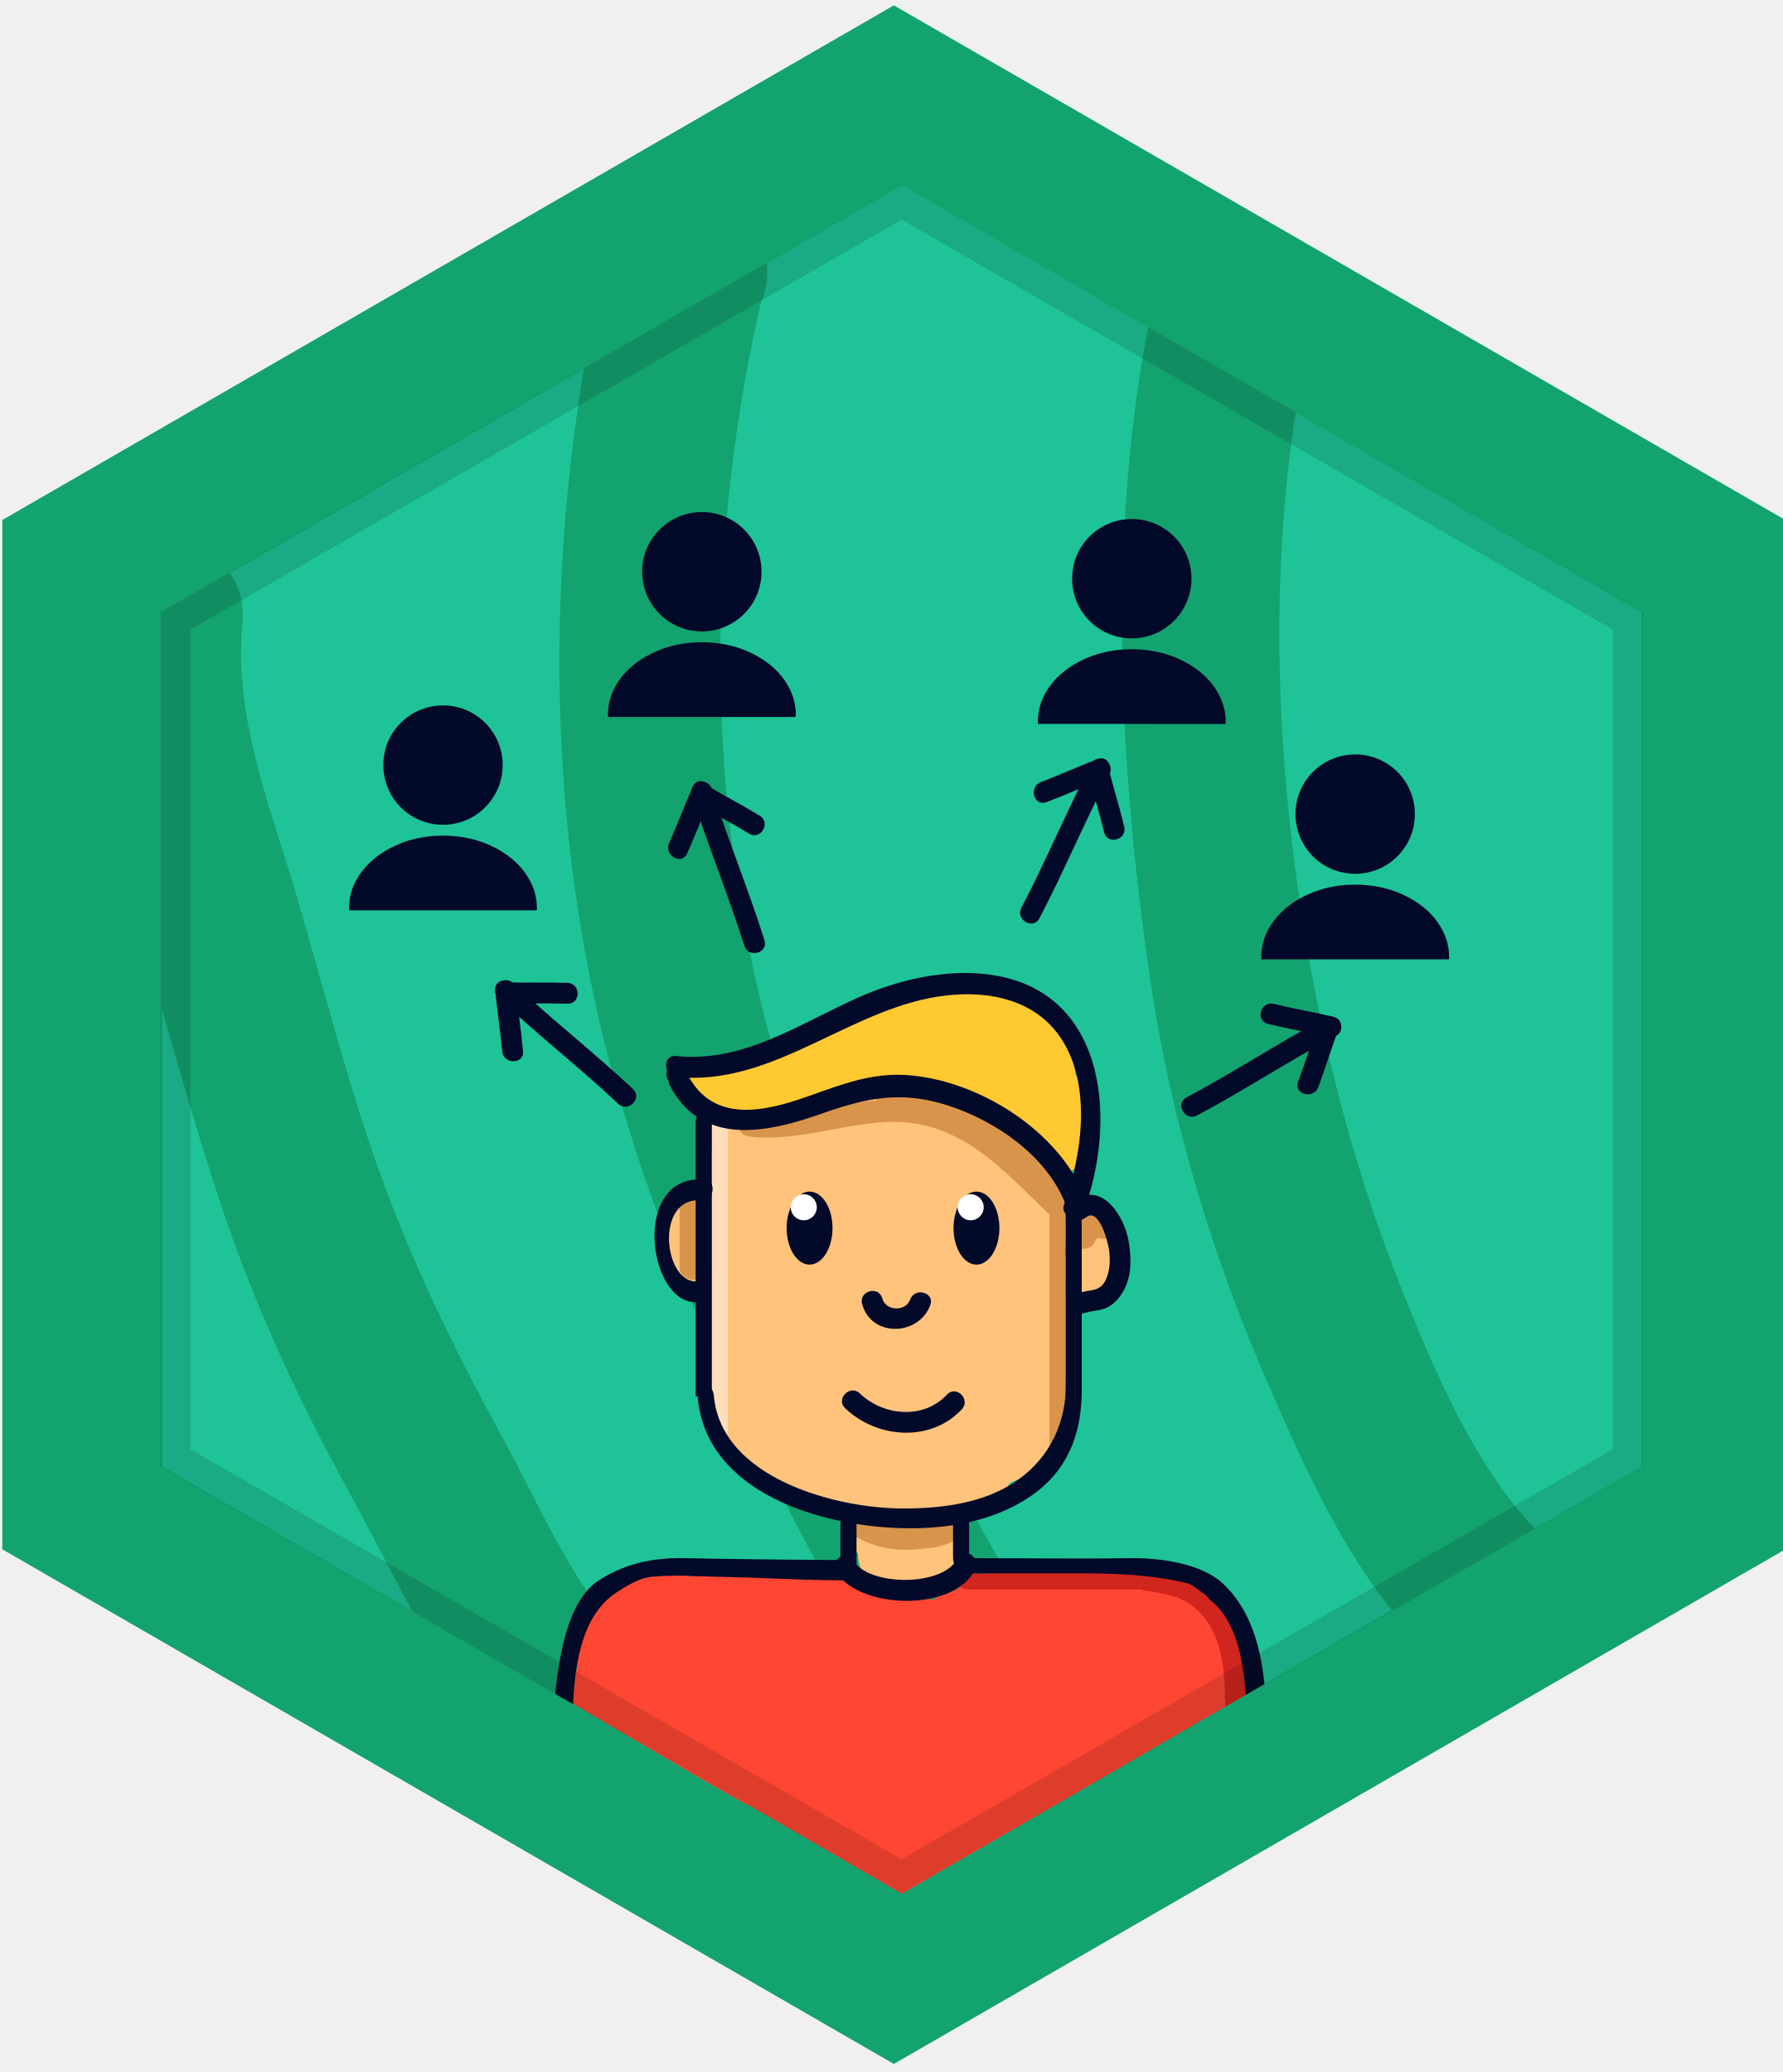
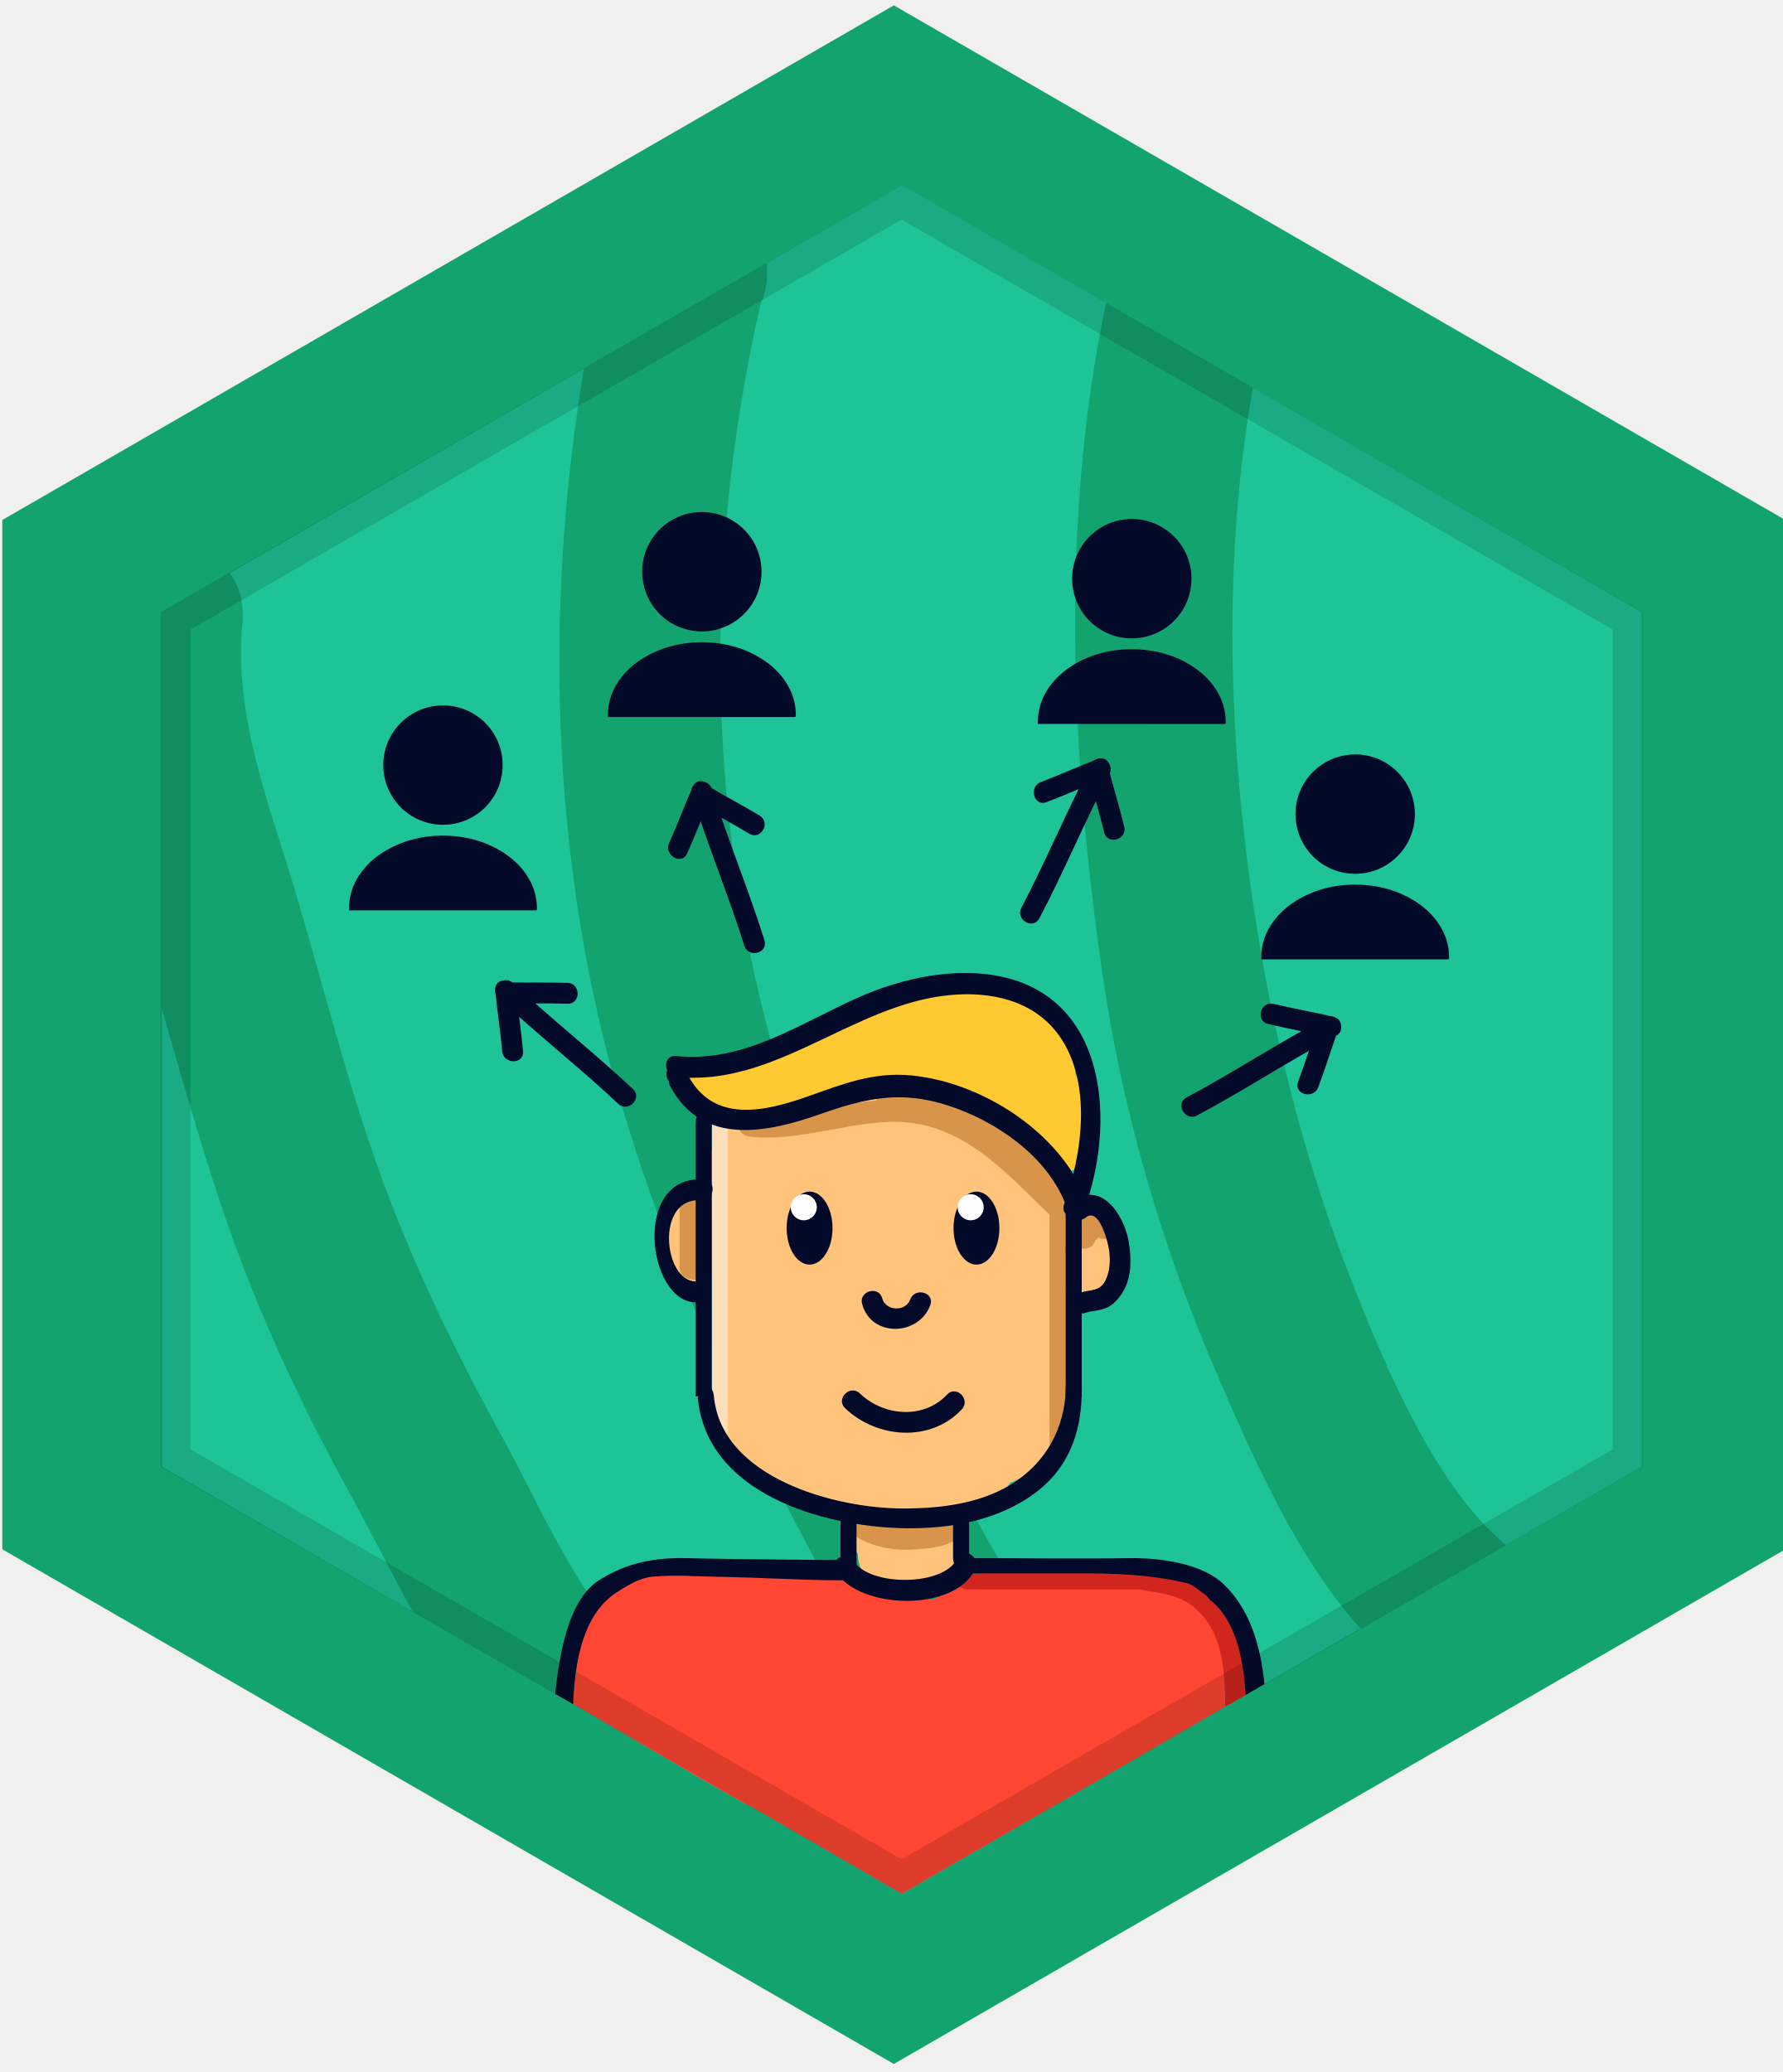
<svg xmlns="http://www.w3.org/2000/svg" version="1.1" id="Layer_11" x="0px" y="0px" width="110.833px" height="128.833px" viewBox="8.75 -8.833 110.833 128.833" enable-background="new 8.75 -8.833 110.833 128.833" xml:space="preserve">
  <polygon fill="#13A36F" points="119.744,87.5 64.319,119.5 8.893,87.5 8.893,23.5 64.319,-8.5 119.744,23.5 " />
  <polygon fill="#1EC498" points="110.82,29.23 110.82,82.36 100.39,88.38 100.15,88.5 100.02,88.56 99.91,88.62 98.82,89.24   96.92,90.34 96.82,90.4 95.82,90.98 91.82,93.29 87.82,95.61 87.36,95.88 86.96,96.11 86.82,96.19 86.53,96.36 86.35,96.46   86.2,96.55 84.93,97.28 82.82,98.5 79.82,100.24 79.46,100.45 77.82,101.4 76.45,102.19 75.28,102.87 72.82,104.29 70.82,105.45   69.87,106 69.82,106.03 68.82,106.6 68.37,106.86 67.82,107.18 64.82,108.92 64.45,108.71 60.9,106.65 58.19,105.08 58.05,105   55.8,103.7 55.79,103.69 55.33,103.43 55.03,103.3 51.82,101.48 51.82,101.47 46.75,98.5 45.05,97.5 44.8,97.35 44.38,97.11   44.34,97.1 43.76,96.77 43.27,96.49 18.82,82.36 18.82,29.23 64.82,2.68 " />
-   <path fill="#13A36F" d="M81.942,6.752C81.862,6.846,81.78,6.94,81.7,7.033c-0.813,0.944-1.197,1.975-1.268,2.982  c-2.859,13.373-2.225,28.254-0.131,42.332c1.215,8.184,3.691,16.515,6.959,24.111c2.514,5.836,6.051,14.006,11.189,18.021  c5.018,3.92,12.146-3.104,7.07-7.071c-4.516-3.525-7.754-11.324-9.799-16.525c-2.67-6.791-4.582-14.002-5.777-21.191  c-2.084-12.518-2.449-25.84,0.354-38.074C91.343,7.063,85.405,2.731,81.942,6.752z" />
+   <path fill="#13A36F" d="M79.025,6.752c-0.08,0.094-0.162,0.188-0.242,0.281c-0.813,0.944-1.197,1.975-1.268,2.982  c-2.859,13.373-2.225,28.254-0.131,42.332c1.215,8.184,3.691,16.515,6.959,24.111c2.514,5.836,6.051,14.006,11.189,18.021  c5.018,3.92,12.146-3.104,7.07-7.071c-4.516-3.525-7.754-11.324-9.799-16.525c-2.67-6.791-4.582-14.002-5.777-21.191  c-2.084-12.518-2.449-25.84,0.354-38.074C88.426,7.063,82.488,2.731,79.025,6.752z" />
  <path fill="#13A36F" d="M46.623,6.364c-4.181,17.392-4.331,36.446,0.789,53.578c2.713,9.081,6.512,17.718,10.894,26.104  c2.221,4.252,4.577,8.36,7.431,12.223c2.512,3.4,6.043,5.977,8.391,9.447c3.592,5.309,12.26,0.311,8.635-5.047  c-2.014-2.978-4.563-5.301-7.053-7.86c-2.934-3.017-5.07-6.978-7.072-10.64c-4.132-7.563-7.671-15.252-10.461-23.41  c-5.522-16.144-5.962-33.963-2.156-50.629c0.367-0.842,0.526-1.813,0.372-2.893c-0.042-0.292-0.083-0.583-0.125-0.875  C55.548,1.34,47.715,1.823,46.623,6.364z" />
  <path fill="#13A36F" d="M13.819,29.943c-0.568,6.041,1.384,11.859,3.12,17.563c1.911,6.281,3.552,12.65,5.65,18.871  c2.049,6.076,4.753,11.916,7.842,17.526c3.026,5.495,5.816,11.906,10.228,16.45c4.499,4.633,11.563-2.445,7.071-7.071  c-3.302-3.399-5.485-8.616-7.746-12.743c-2.995-5.467-5.661-10.938-7.752-16.82c-1.995-5.609-3.428-11.434-5.128-17.137  c-1.619-5.433-3.826-10.882-3.284-16.64C24.423,23.522,14.417,23.58,13.819,29.943z" />
  <path fill="#FFC37B" d="M72.422,62.113c-0.025-0.014-0.038-0.016-0.056-0.022c-0.009-0.01-0.011-0.016-0.021-0.028  c-0.58-0.668-1.705-0.592-2.296,0c-0.659,0.658-0.579,1.627,0,2.295c0.201,0.232,0.456,0.428,0.734,0.559  c0.798,0.38,1.743,0.229,2.22-0.582C73.422,63.62,73.223,62.491,72.422,62.113z" />
  <path fill="#FFC37B" d="M77.104,66.523c-0.197-0.037-0.365,0.014-0.498,0.104c-0.069-0.255-0.197-0.493-0.405-0.678  c-0.367-0.325-0.646-0.728-0.981-1.082c-0.287-0.306-0.681-0.452-1.078-0.466c-0.072-0.133-0.139-0.266-0.223-0.398  c-0.059-0.201-0.123-0.396-0.209-0.587c-0.137-0.304-0.475-0.368-0.756-0.274c-0.204-0.207-0.409-0.402-0.602-0.557  c-1.506-1.212-3.666-3.313-5.701-3.374c-1.254-0.037-2.447-0.5-3.683-0.379c-1.039,0.103-1.996,0.839-2.995,1.097  c-0.979,0.252-1.989,0.332-2.891,0.625c-0.316,0.025-0.633,0.047-0.955,0.057c-0.362,0.033-0.569,0.299-0.614,0.578  c-0.26-0.103-0.491-0.209-0.676-0.315c-0.446-0.259-1.081-0.19-1.362,0.271c-0.726,1.189-0.588,3.053-0.35,4.557  c-0.276-0.129-0.565-0.084-0.844,0.082c-1.208-0.23-1.882,0.879-2.016,1.979c-0.101,0.834-0.019,2.2,0.823,2.658  c0.191,0.221,0.456,0.378,0.813,0.436c0.344,0.056,0.703-0.084,0.798-0.453c0.134-0.521,0.123-1.006,0.043-1.537  c-0.099-0.67-0.016-1.238,0.101-1.863c0.067,0.016,0.133,0.016,0.196,0.003c0.023,0.04,0.051,0.076,0.084,0.112  c-0.043,1.646,0.086,3.335,0.044,4.984c-0.012,0.441,0.003,0.901,0.028,1.369c-0.003,0.154-0.005,0.309-0.008,0.461  c-0.018,1.243,0.303,2.694-0.01,3.908c-0.03,0.116-0.127,0.219-0.104,0.313C53.079,78.288,53,78.434,53,78.594v0.305  c0,0.519,0.312,0.918,0.616,1.188c0.266,0.795,0.75,1.519,1.142,2.306c0.194,0.392,0.689,0.379,0.986,0.162  c0.146,0.106,0.322,0.193,0.507,0.242c0.048,0.014,0.068,0.021,0.091,0.023c0.021,0.015,0.038,0.027,0.077,0.05  c0.073,0.04,0.155,0.046,0.231,0.073c0.671,0.619,1.445,0.968,2.345,1.125c0.578,0.326,1.199,0.525,1.875,0.729  c0.087,0.027,0.171,0.033,0.249,0.025c0.154,0.06,0.31,0.117,0.465,0.172c-0.073,0.1-0.116,0.221-0.108,0.365  c0.034,0.69,0.171,1.343,0.348,2.011c0.039,0.146,0.116,0.255,0.212,0.33c0.015,0.028,0.023,0.065,0.041,0.091  c0.039,0.859,0.349,1.618,1.285,1.469c0.018,0.006,0.029,0.018,0.05,0.023c0.556,0.135,1.304,0.429,1.979,0.441  c0.069,0.008,0.137,0.004,0.205-0.008c0.232-0.02,0.452-0.078,0.647-0.197c0.098,0.021,0.204,0.019,0.323-0.021  c0.313-0.104,0.564-0.229,0.774-0.365c0.339,0.016,0.706-0.258,0.728-0.639c0.01-0.164,0.01-0.327,0.012-0.491  c0.003-0.046,0.002-0.094,0.002-0.142c0-0.026,0.002-0.053,0.002-0.078c0.085-0.295,0.08-0.547,0.007-0.758  c0.382-0.59,0.56-1.483,0.412-2.19c0.067-0.043,0.134-0.086,0.199-0.128c0.241-0.053,0.479-0.113,0.718-0.186  c0.008,0.031,0.016,0.063,0.023,0.092c0.129,0.425,0.763,0.688,1.084,0.287c0.389-0.485,0.701-1.004,1.006-1.537  c0.59-0.223,1.154-0.494,1.613-0.965c0.174-0.18,0.322-0.365,0.455-0.555c0.15-0.078,0.291-0.174,0.398-0.312  c0.154-0.193,0.314-0.375,0.423-0.599c0.106-0.22,0.161-0.449,0.183-0.68c0.354-0.436,0.541-1.035,0.527-1.613  c-0.01-0.379-0.089-0.763-0.152-1.137c0.113,0.67,0.039-0.209,0.051-0.374c0.009-0.12,0.091-0.431,0.131-0.608  c0.109-0.475,0.509-0.986,0.26-1.367c0.081-1.393-0.4-2.739-0.427-4.139c0.297,0.418,0.774,0.705,1.308,0.68  c0.09-0.004,0.18-0.008,0.27-0.016c0.568,0.01,1.13-0.267,1.437-0.789c0.021-0.035,0.031-0.07,0.05-0.105  c0.072-0.053,0.139-0.127,0.189-0.229C78.82,69.441,78.639,66.813,77.104,66.523z M63.498,85.891  c-0.004,0.03-0.004,0.057-0.008,0.086c-0.036-0.015-0.071-0.025-0.107-0.035c-0.127-0.146-0.324-0.233-0.52-0.238  c-0.024-0.109-0.048-0.219-0.072-0.329c0.006,0.001,0.011,0.002,0.017,0.005c0.269,0.098,0.538,0.184,0.805,0.258  C63.56,85.704,63.516,85.784,63.498,85.891z M69.158,69.223c-0.063-0.054-0.137-0.088-0.215-0.117  c-0.229-0.252-0.463-0.498-0.702-0.74c0.048,0.02,0.094,0.041,0.141,0.06c0.154,0.058,0.29,0.054,0.404,0.009  c0.206,0.193,0.422,0.371,0.646,0.512C69.316,68.994,69.217,69.082,69.158,69.223z M75.684,68.591  c0.045-0.019,0.086-0.047,0.131-0.069c0,0.014,0,0.026,0,0.039C75.771,68.574,75.725,68.572,75.684,68.591z M75.652,68.605  c-0.289,0.129-0.533,0.33-0.707,0.588c-0.002-0.035-0.002-0.071-0.004-0.108c-0.004-0.136-0.01-0.267-0.014-0.397  C75.173,68.712,75.421,68.695,75.652,68.605z" />
  <path fill="#FFC931" d="M75.827,58.387c-0.027-0.166-0.104-0.281-0.203-0.357c-0.028-0.407-0.121-0.813-0.269-1.202  c-0.117-0.591-0.281-1.161-0.621-1.729c-0.182-0.306-0.476-0.371-0.726-0.284c-0.036-0.037-0.075-0.073-0.114-0.108  c0.02-0.128-0.002-0.27-0.078-0.418c-0.774-1.488-2.188-1.829-3.707-1.741c-0.74-0.206-1.547-0.283-2.559-0.13  c-1.324,0.2-2.625,0.519-3.95,0.735c-0.734,0.119-1.254,0.494-1.809,0.842c-0.414,0.169-0.823,0.37-1.238,0.602  c-0.278,0.155-0.352,0.442-0.291,0.699c-0.331,0.179-0.669,0.38-1.012,0.554c-0.561,0.047-1.076,0.153-1.616,0.476  c-0.082,0.05-0.141,0.112-0.19,0.183c-0.594,0.166-1.183,0.346-1.748,0.553c-0.07-0.033-0.143-0.058-0.22-0.065  c-1.242-0.136-2.266,0.89-3.448,0.672c-0.705-0.131-1.158,0.788-0.5,1.187c0.156,0.105,0.312,0.215,0.468,0.32  c0.053,0.082,0.128,0.157,0.235,0.219c0.126,0.071,0.252,0.145,0.378,0.217c0.108,0.062,0.221,0.082,0.329,0.076  c0.097,0.133,0.228,0.258,0.409,0.363c0.419,0.245,0.919,0.26,1.437,0.145c1.014,0.093,2.065,0.027,3.026-0.282  c1.161-0.183,2.236-0.638,3.403-0.832c0.241-0.039,0.38-0.203,0.434-0.401c0.771-0.066,1.535-0.182,2.298-0.363  c0.211-0.051,0.419-0.121,0.623-0.203c0.768-0.01,1.523,0.246,2.285,0.435c0.972,0.558,1.979,1.022,2.994,1.496  c0.778,0.362,1.319,0.871,2.156,1.065c0.234,0.521,0.53,0.998,1.01,1.373c0.139,0.109,0.322,0.154,0.502,0.146  c0.17,0.31,0.326,0.631,0.478,0.966c0.155,0.352,0.546,0.385,0.843,0.235c0.37,0.291,1.064,0.065,1.068-0.509  c0-0.25-0.008-0.502-0.014-0.754C76.216,61.174,76.063,59.787,75.827,58.387z" />
  <path fill="#FF4633" d="M49.02,89.4C49,89.41,49,89.42,49,89.42v-0.21h0.07c0,0.01-0.01,0.021-0.01,0.03  C49.04,89.29,49.02,89.34,49.02,89.4z" />
  <path fill="#FF4633" d="M86.53,96.36l-0.181,0.1L86.2,96.55l-1.271,0.73L82.82,98.5l-3,1.74l-0.36,0.21l-1.64,0.95l-1.37,0.79  l-1.17,0.68l-2.46,1.42l-2,1.16L69.87,106l-0.05,0.03l-1,0.569l-0.45,0.261l-0.55,0.319l-3,1.74l-0.37-0.21l-3.55-2.06l-2.71-1.57  L58.05,105l-2.25-1.3l-0.01-0.01l-0.46-0.261l-0.3-0.13l-3.21-1.819v-0.011l-5.07-2.97l-1.7-1l-0.25-0.15l-0.42-0.239L44.34,97.1  c0.03-0.35,0.06-0.699,0.11-1.05c0-0.09,0.01-0.17,0.02-0.25c0.22-1.72,0.61-3.24,1.26-3.91c-0.01-0.1-0.02-0.199-0.02-0.3  c0-0.45,0.15-0.92,0.46-1.01c0.19-0.04,0.37-0.09,0.55-0.14c0.36-0.101,0.71-0.19,1.06-0.25c0.03-0.07,0.07-0.16,0.11-0.221  c0.26-0.41,0.59-0.359,0.83-0.069c0.03,0,0.07-0.341,0.11-0.351c0.05,0,0.11-0.06,0.17-0.13v0.1c0-0.039,0-0.079,0.02-0.119  c0.04-0.07,0.1-0.141,0.16-0.181c0.02,0,0.03-0.01,0.05-0.01h-0.16c0.05-0.08,0.11-0.15,0.18-0.2c0.16-0.13,0.38-0.18,0.57-0.149  c0.5,0.08,1.11,0.229,1.61,0.239c0.05,0,0.11,0.021,0.16,0.051l0.01,0.01c0.16,0.07,0.414-0.467,0.494-0.316  c0.64-0.16,1.13,0.073,1.75,0.063c0.11,0,0.266,0.313,0.366,0.324L54.313,89c0.23,0.02,0.405-0.039,0.625,0.031  c0.29,0.1,0.125-0.13,0.375,0c0.19-0.101,0.749,0.254,0.969,0.094c0.47-0.38,1.069-0.575,1.509-0.235c1.16,0.851,1.8,0.32,2.96,0.32  h0.12c0.19,0,0.33,0.1,0.47,0.21c0.07,0.04,0.13,0.09,0.21,0.13c0.03,0.03,0.06,0.13,0.1,0.15c0.05,0.03,0.1,0.12,0.15,0.149  c0.35,0.23,0.39-1.18,0.25-0.729c0.1-0.05,0.2-0.05,0.3-0.021c0.24,0.08,0.48,0.17,0.71,0.28c0.24,0.04,0.47,0.101,0.7,0.18  c0.26,0.04,0.53,0.07,0.8,0.091c0.131,0.02,0.25,0.1,0.351,0.21c0.42-0.23,0.555,0.836,0.965,0.546  c0.109-0.271,0.585,0.193,0.835,0.254c0.271-0.17,0.521-0.3,0.76-0.36c0.261-0.08,0.521-0.2,0.78-0.35  c0.06-0.03,0.12-0.07,0.18-0.12c0.09-0.05,0.17-0.11,0.261-0.16c0.239-0.15,0.479-0.3,0.72-0.46c0.12-0.07,0.24-0.14,0.359-0.21  c0.44-0.23,0.87-0.41,1.301-0.39c2.04,0.029,3.949-0.16,5.979,0.29c0.33-0.021,0.69,0.029,1.05,0.1c0.061,0.01,0.11,0.02,0.16,0.04  c0.23,0.05,0.46,0.11,0.681,0.17c0.29,0.08,0.56,0.14,0.819,0.19c0.141-0.08,0.271-0.15,0.41-0.21c0.311-0.141,0.63-0.24,0.93-0.28  c0.07-0.01,0.141-0.021,0.21-0.021c0.301-0.029,0.58,0,0.851,0.11c0.14,0.05,0.28,0.12,0.41,0.21c0.109,0.08,0.21,0.17,0.31,0.28  c0.11,0.109,0.18,0.26,0.23,0.41c0,0.01,0.01,0.01,0.01,0.01c0,0.01,0.01,0.03,0.01,0.04c0.17,0.319,0.33,0.67,0.49,1  c0.1,0.22,0.189,0.43,0.29,0.66c0.04-0.101,0.08-0.16,0.13-0.221c0.06-0.06,0.12-0.1,0.18-0.14c0.12-0.06,0.24-0.07,0.36-0.02  c0.16,0.039,0.31,0.17,0.42,0.42c0.44,0.939,0.93,2.159,1.26,3.449C86.37,95.51,86.46,95.94,86.53,96.36z" />
  <path fill="#FF4633" d="M53.606,90.396c-0.357-1.436-1.675-1.982-3.022-1.815c0.497-0.062-0.392,0.025-0.48,0.033  c-0.429,0.039-0.854,0.079-1.271,0.186c-0.785,0.199-1.542,0.665-2.107,1.249c-0.626,0.152-1.201,0.55-1.627,1.109  c-0.799,1.05-0.732,2.614-0.392,3.82c0.757,2.678,4.749,2.313,4.903-0.484c0.003-0.014,0.005-0.022,0.008-0.034  c0.021-0.031,0.049-0.077,0.089-0.149c0.111-0.201,0.246-0.389,0.378-0.576c0.012-0.017,0.015-0.021,0.025-0.036  c0.013-0.013,0.03-0.03,0.05-0.053c0.046-0.018,0.103-0.04,0.16-0.06c0.118-0.016,0.28-0.039,0.323-0.042  c0.384-0.029,0.766-0.078,1.148-0.125C53.141,93.252,53.904,91.593,53.606,90.396z" />
  <path fill="#FFDEBB" d="M53,61v19c0,1,1,1,1,0V61C54,60,53,60,53,61z" />
  <path fill="#D8944A" d="M75.197,65.762c-0.018-0.018-0.033-0.033-0.051-0.051c0.1-0.152,0.141-0.348,0.076-0.577  c-0.51-1.843-2.449-3.718-4.095-4.614c-2.251-1.229-4.688-2.594-7.37-1.617c-0.336,0.123-0.492,0.4-0.509,0.685  c-2.616,0.216-5.188,1.054-7.917,0.747c-0.96-0.107-0.95,1.395,0,1.5c2.939,0.329,5.662-0.775,8.592-0.908  c4.492-0.201,7.188,2.997,10.075,5.766V81c0,1,1,1,1,0V66.93C75.396,66.709,75.623,66.165,75.197,65.762z" />
  <path fill="#D8944A" d="M77.947,66.971c-0.862-0.761-2.25-0.119-2.547,0.914c-0.267,0.932,1.182,1.326,1.447,0.396  c-0.004,0.013,0.066-0.071,0.107-0.1c0.049-0.033,0.081-0.047,0.102-0.054C77.762,68.493,78.62,67.563,77.947,66.971z" />
  <path fill="#D8944A" d="M67.318,85.76c0.097-0.236-0.396,0.043-0.602,0.092c-0.429,0.104-0.874,0.14-1.313,0.172  c-1.015,0.072-2.139-0.121-2.958-0.762c-0.752-0.589-1.822,0.465-1.061,1.061c1.225,0.959,2.71,1.296,4.248,1.185  c1.098-0.079,2.655-0.185,3.133-1.349C69.132,85.262,67.68,84.876,67.318,85.76z" />
  <path fill="#D8944A" d="M51,66v4c0,1,2,1,2,0v-4C53,65.031,51,65.031,51,66z" />
  <path fill="#D1261E" d="M86.35,96.46L86.2,96.55l-1.271,0.73c-0.01-0.101-0.01-0.21-0.01-0.32c-0.03-1.59-0.13-3.52-1.07-4.89  c-1.05-1.551-2.279-1.78-3.97-2.011c-0.07-0.01-0.13-0.04-0.189-0.06H69c-0.26,0-0.45-0.07-0.57-0.17  c-0.13-0.09-0.18-0.22-0.18-0.35c0.01-0.16,0.12-0.32,0.35-0.41C68.7,89.03,68.83,89,68.99,89c0,0,0.3,0,0.779,0H79.2  c0.069-0.28,0.29,0,0.68,0c0,0,0,0,0.01,0c0.091,0,0.181-0.28,0.301-0.28c0.22,0,0.38-0.029,0.5,0.101  c0.14,0.029,0.279-0.011,0.409,0.04c0.07,0.01,0.141,0.02,0.21,0.029c0.19,0.03,0.37,0.051,0.551,0.11H83  c0.73,0,0.92,0.53,0.58,0.82c0.229,0.16,0.439,0.33,0.64,0.52c0.9,0.83,1.521,2.01,1.87,3.67c0.08,0.36,0.13,0.721,0.17,1.09  C86.31,95.55,86.34,96,86.35,96.46z" />
  <g>
    <path fill="#030928" d="M52,61c0,0,0,11,0,17h1c0-6,0-12,0-17C53,60,52,60,52,61C52,61,52,60,52,61z" />
  </g>
  <g>
    <path fill="#030928" d="M75,65c0,0,0,9,0,13h1c0-4,0-8,0-13H75L75,65z" />
  </g>
  <g>
    <path fill="#030928" d="M52.127,78.055c0.536,5.957,7.715,8.026,12.796,8.133c2.867,0.06,5.909-0.474,8.226-2.225   C75.447,82.227,76,79.784,76,77.62c0-1.082-0.984-1.437-0.984-0.354c0,2.164-0.838,4.428-3.063,5.973   c-2.021,1.4-4.627,1.72-7.027,1.723c-4.255,0.006-11.336-1.906-11.793-6.99c-0.074-0.826-0.861-0.898-0.787-0.066L52.127,78.055z" />
  </g>
  <g>
    <path fill="#030928" d="M61.288,78.723c1.968,1.893,5.323,2.149,7.257,0.072c0.568-0.611-0.346-1.531-0.917-0.917   c-1.45,1.56-3.946,1.347-5.423-0.071C61.603,77.227,60.684,78.143,61.288,78.723L61.288,78.723z" />
  </g>
  <ellipse fill="#030928" cx="59.081" cy="67.528" rx="1.426" ry="2.27" />
  <ellipse fill="#030928" cx="69.456" cy="67.528" rx="1.426" ry="2.27" />
  <g>
    <path fill="#030928" d="M62.347,72.24c0.558,2.105,3.534,2.009,4.24,0.07c0.286-0.787-0.967-1.123-1.25-0.345   c-0.287,0.788-1.53,0.722-1.74-0.071C63.382,71.088,62.131,71.432,62.347,72.24L62.347,72.24z" />
  </g>
  <g>
    <path fill="#030928" d="M50.415,58.705c1.992,3.729,5.979,2.916,9.348,1.729c2.813-0.99,4.991-1.484,7.946-0.523   c2.949,0.962,6.05,3.089,7.245,6.027c0.312,0.763,1.565,0.429,1.251-0.347c-1.664-4.09-6.447-7.137-10.794-7.556   c-2.386-0.229-4.269,0.541-6.473,1.316c-2.652,0.937-5.82,1.664-7.403-1.302C51.141,57.313,50.021,57.969,50.415,58.705   L50.415,58.705z" />
  </g>
  <g>
    <path fill="#030928" d="M76.255,66.87c0.831-0.688,1.388,1.573,1.448,2.044c0.08,0.607,0.054,1.273-0.211,1.836   c-0.359,0.757-0.957,0.581-1.617,0.801c-0.789,0.262-0.449,1.516,0.346,1.25c0.492-0.164,0.961-0.117,1.443-0.379   c0.411-0.223,0.725-0.617,0.947-1.018c0.505-0.907,0.477-2.026,0.313-3.018c-0.273-1.683-1.773-3.939-3.587-2.435   C74.693,66.486,75.615,67.398,76.255,66.87L76.255,66.87z" />
  </g>
  <g>
    <path fill="#030928" d="M52.515,64.502C48.008,64.186,49,72.141,52,72.141c1,0,1-1.297,0-1.297c-2,0-2.532-5.246,0.329-5.045   C53.165,65.857,53.343,64.561,52.515,64.502L52.515,64.502z" />
  </g>
  <g>
    <path fill="#030928" d="M50.831,58.611c0,0,0.865-1.297,0-1.297C49.967,57.314,49.967,58.611,50.831,58.611   C50.831,58.611,49.967,58.611,50.831,58.611z" />
  </g>
  <g>
    <path fill="#030928" d="M50.777,58.126c6.191,0.646,10.98-4.499,16.997-5.084c2.565-0.25,5.244,0.317,6.815,2.508   c2.083,2.904,1.447,7.4,0.313,10.509c-0.287,0.787,0.966,1.123,1.25,0.344c1.964-5.375,1.481-13.127-5.189-14.52   c-2.867-0.598-6.121,0.1-8.753,1.261c-3.703,1.636-7.198,4.125-11.432,3.684C49.945,56.742,49.954,58.039,50.777,58.126   L50.777,58.126z" />
  </g>
  <g>
    <path fill="#030928" d="M61,86c0,0,0,2,0,3h1c0-1,0-2,0-3S61,85,61,86C61,86,61,85,61,86z" />
  </g>
  <g>
    <path fill="#030928" d="M68,86c0,0,0,1,0,2s1,1,1,0s0-2,0-2C69,85,68,85,68,86C68,86,68,85,68,86z" />
  </g>
  <g>
    <path fill="#030928" d="M60.7,88.876c1.468,2.388,7.437,2.545,8.687-0.162c0.348-0.754-0.771-1.413-1.121-0.653   c-0.813,1.762-5.463,1.758-6.445,0.162C61.383,87.512,60.261,88.162,60.7,88.876L60.7,88.876z" />
  </g>
  <g>
    <path fill="#030928" d="M61.21,88.17c0,0-6.62-0.04-9.74-0.12c-1.99-0.05-3.76,0.271-5.49,1.38c-1.72,1.11-2.27,3.891-2.55,5.721   c-0.07,0.46-0.12,0.899-0.16,1.34l0.49,0.279l0.58,0.33l0.04,0.011c0.01-0.36,0.03-0.71,0.07-1.061c0-0.09,0.01-0.17,0.02-0.25   c0.16-1.59,0.52-3.069,1.24-4.21c0.28-0.439,0.61-0.82,1.01-1.149c0.12-0.091,0.25-0.19,0.38-0.271c0.51-0.33,1.22-0.78,1.9-0.92   c0.02-0.01,0.04-0.01,0.06-0.01c0.04-0.021,0.08-0.021,0.12-0.021c0.08-0.02,0.15-0.02,0.22-0.02c0.68-0.07,1.45-0.061,2.19-0.05   l0.01,0.01c0.63,0.01,1.24,0.04,1.75,0.05c0.18,0,0.37,0,0.55,0.01c0.11,0,0.21,0,0.31,0.011h0.03c0.71,0.01,1.42,0.039,2.12,0.069   c1.63,0.061,3.24,0.13,4.85,0.13c0.04,0,0.09,0,0.13-0.01c0.08-0.01,0.15-0.04,0.21-0.08C62.05,89.06,61.94,88.17,61.21,88.17z    M49.25,89.01c0.03,0,0.05,0.05,0.07,0.09L49.25,89.01z" />
  </g>
  <g>
    <path fill="#030928" d="M87.36,95.88l-0.4,0.23l-0.14,0.08l-0.29,0.17l-0.181,0.1L86.2,96.55c-0.15-2.13-0.57-4.09-1.62-5.319   c-0.16-0.2-0.34-0.37-0.54-0.53c-0.14-0.11-0.271-0.34-0.42-0.42c-0.16-0.101-0.32-0.24-0.5-0.37c0,0-0.01,0-0.01-0.01   c-0.17-0.12-0.351-0.24-0.54-0.29c-0.801-0.19-1.601-0.33-2.4-0.42c-0.63-0.07-1.27-0.12-1.91-0.15C77.6,89.01,76.94,89,76.28,89   H69.77c-0.479,0-0.779,0-0.779,0c-0.11,0-0.21,0.16-0.3,0.12c-0.03-0.01-0.07-0.03-0.091-0.05c-0.46-0.29-0.319-1.021,0.391-1.021   c3.46,0,6.72,0.05,10.06,0c1.75-0.02,4.38,0.3,5.75,1.601C86.47,91.23,87.12,93.5,87.36,95.88z" />
  </g>
  <g>
    <path fill="#030928" d="M39.728,53.208c2.416,2.277,5.042,4.315,7.457,6.592c0.608,0.574,1.526-0.342,0.917-0.917   c-2.416-2.275-5.042-4.314-7.457-6.592C40.037,51.718,39.118,52.633,39.728,53.208L39.728,53.208z" />
  </g>
  <g>
    <path fill="#030928" d="M39.538,52.749c0.122,1.264,0.319,2.519,0.432,3.782c0.073,0.826,1.371,0.834,1.297,0   c-0.113-1.264-0.31-2.519-0.432-3.782C40.755,51.925,39.458,51.917,39.538,52.749L39.538,52.749z" />
  </g>
  <g>
    <path fill="#030928" d="M40.228,53.544c1.269,0.033,2.538-0.01,3.807,0.032c0.837,0.027,0.834-1.27,0-1.297   c-1.269-0.042-2.539,0.001-3.807-0.032C39.392,52.226,39.393,53.522,40.228,53.544L40.228,53.544z" />
  </g>
  <g>
    <path fill="#030928" d="M51.761,40.574c0.993,3.167,2.271,6.235,3.266,9.402c0.249,0.796,1.501,0.456,1.25-0.344   c-0.993-3.167-2.272-6.235-3.266-9.403C52.762,39.434,51.51,39.774,51.761,40.574L51.761,40.574z" />
  </g>
  <g>
    <path fill="#030928" d="M51.826,40.074c-0.514,1.161-0.956,2.353-1.478,3.509c-0.341,0.755,0.776,1.416,1.12,0.654   c0.522-1.157,0.964-2.348,1.478-3.508C53.282,39.971,52.165,39.311,51.826,40.074L51.826,40.074z" />
  </g>
  <g>
    <path fill="#030928" d="M52.024,41.109c1.089,0.651,2.218,1.234,3.302,1.895c0.716,0.436,1.368-0.686,0.655-1.12   c-1.085-0.66-2.213-1.243-3.303-1.896C51.959,39.559,51.308,40.68,52.024,41.109L52.024,41.109z" />
  </g>
  <g>
    <path fill="#030928" d="M76.602,38.661c-1.543,2.939-2.81,6.012-4.354,8.952c-0.389,0.739,0.73,1.395,1.12,0.654   c1.544-2.939,2.81-6.011,4.354-8.951C78.109,38.576,76.99,37.92,76.602,38.661L76.602,38.661z" />
  </g>
  <g>
    <path fill="#030928" d="M76.988,38.363c-1.186,0.456-2.34,0.983-3.528,1.431c-0.774,0.291-0.438,1.545,0.347,1.25   c1.188-0.447,2.342-0.975,3.527-1.431C78.105,39.317,77.771,38.063,76.988,38.363L76.988,38.363z" />
  </g>
  <g>
    <path fill="#030928" d="M76.406,39.24c0.309,1.231,0.689,2.443,0.988,3.677c0.197,0.813,1.448,0.468,1.25-0.345   c-0.297-1.234-0.68-2.446-0.987-3.677C77.454,38.085,76.203,38.429,76.406,39.24L76.406,39.24z" />
  </g>
  <g>
    <path fill="#030928" d="M91.154,54.454c-2.932,1.56-5.705,3.39-8.637,4.948c-0.738,0.394-0.084,1.514,0.655,1.121   c2.931-1.561,5.704-3.391,8.636-4.95C92.547,55.18,91.893,54.061,91.154,54.454L91.154,54.454z" />
  </g>
  <g>
    <path fill="#030928" d="M91.652,54.388c-1.233-0.29-2.486-0.504-3.721-0.804c-0.813-0.196-1.156,1.054-0.345,1.25   c1.233,0.299,2.485,0.514,3.722,0.804C92.123,55.829,92.469,54.579,91.652,54.388L91.652,54.388z" />
  </g>
  <g>
    <path fill="#030928" d="M90.705,54.833c-0.438,1.192-0.805,2.408-1.252,3.597c-0.295,0.783,0.959,1.119,1.251,0.344   c0.446-1.188,0.813-2.404,1.251-3.595C92.244,54.392,90.991,54.056,90.705,54.833L90.705,54.833z" />
  </g>
  <g>
    <path fill="#030928" d="M36.282,42.45c-2.06-0.005-3.709-1.669-3.703-3.735c0.007-2.042,1.677-3.694,3.726-3.687   c2.048,0.008,3.701,1.67,3.695,3.718C39.995,40.801,38.333,42.456,36.282,42.45z" />
    <path fill="#030928" d="M30.454,47.772c0-0.114-0.005-0.222,0-0.329c0.052-0.921,0.426-1.704,1.035-2.382   c0.435-0.484,0.95-0.863,1.528-1.163c1.146-0.594,2.368-0.826,3.648-0.765c1.185,0.056,2.299,0.367,3.31,1.001   c0.758,0.476,1.375,1.087,1.777,1.896c0.258,0.521,0.383,1.07,0.378,1.65c0,0.073-0.023,0.092-0.095,0.092   c-1.704-0.002-3.409-0.002-5.114-0.002c-2.114,0-4.228,0-6.341,0C30.542,47.772,30.503,47.772,30.454,47.772z" />
  </g>
  <g>
    <path fill="#030928" d="M52.377,30.427c-2.06-0.005-3.71-1.669-3.704-3.735c0.007-2.042,1.677-3.694,3.726-3.687   c2.048,0.007,3.701,1.67,3.695,3.718C56.09,28.777,54.428,30.432,52.377,30.427z" />
    <path fill="#030928" d="M46.548,35.749c0-0.115-0.005-0.222,0.001-0.329c0.052-0.921,0.426-1.704,1.035-2.382   c0.435-0.484,0.951-0.863,1.528-1.163c1.146-0.594,2.367-0.827,3.648-0.766c1.185,0.056,2.299,0.367,3.31,1.001   c0.759,0.475,1.376,1.087,1.778,1.898c0.258,0.52,0.383,1.07,0.378,1.65c0,0.072-0.023,0.092-0.095,0.092   c-1.704-0.002-3.409-0.001-5.114-0.001c-2.114,0-4.228,0-6.341,0C46.637,35.749,46.598,35.749,46.548,35.749z" />
  </g>
  <g>
    <path fill="#030928" d="M79.104,30.859c-2.061-0.005-3.709-1.669-3.701-3.735c0.006-2.042,1.676-3.694,3.726-3.687   c2.048,0.008,3.7,1.67,3.694,3.718C82.816,29.209,81.156,30.864,79.104,30.859z" />
    <path fill="#030928" d="M73.275,36.181c0-0.115-0.004-0.222,0.002-0.329c0.052-0.921,0.426-1.704,1.033-2.382   c0.437-0.484,0.951-0.863,1.529-1.163c1.146-0.594,2.367-0.826,3.646-0.765c1.187,0.056,2.299,0.367,3.311,1.001   c0.76,0.476,1.376,1.087,1.777,1.898c0.258,0.52,0.384,1.069,0.379,1.65c0,0.073-0.021,0.092-0.096,0.092   c-1.705-0.002-3.408-0.002-5.113-0.002c-2.113,0-4.227,0-6.342,0C73.365,36.181,73.326,36.181,73.275,36.181z" />
  </g>
  <g>
    <path fill="#030928" d="M92.993,45.498c-2.06-0.005-3.71-1.669-3.703-3.735c0.008-2.042,1.677-3.694,3.728-3.687   c2.047,0.007,3.7,1.67,3.694,3.718C96.707,43.848,95.045,45.502,92.993,45.498z" />
    <path fill="#030928" d="M87.166,50.819c0-0.115-0.006-0.222,0-0.329c0.053-0.921,0.426-1.704,1.036-2.382   c0.435-0.484,0.95-0.863,1.526-1.163c1.146-0.594,2.367-0.827,3.647-0.766c1.187,0.056,2.299,0.367,3.312,1.001   c0.758,0.475,1.375,1.087,1.777,1.898c0.258,0.52,0.383,1.07,0.378,1.65c-0.001,0.073-0.022,0.092-0.095,0.092   c-1.706-0.002-3.41-0.001-5.114-0.001c-2.114,0-4.229,0-6.342,0C87.254,50.819,87.215,50.819,87.166,50.819z" />
  </g>
  <circle fill="#FFFFFF" cx="58.72" cy="66.232" r="0.81" />
  <circle fill="#FFFFFF" cx="69.096" cy="66.232" r="0.81" />
  <g opacity="0.13">
    <path d="M18.73,29.234v53.12l46.074,26.56l46.073-26.56v-53.12L64.804,2.674L18.73,29.234z M109.012,30.314v50.97l-44.209,25.49   l-44.211-25.49v-50.97L64.803,4.825L109.012,30.314z" />
  </g>
</svg>
